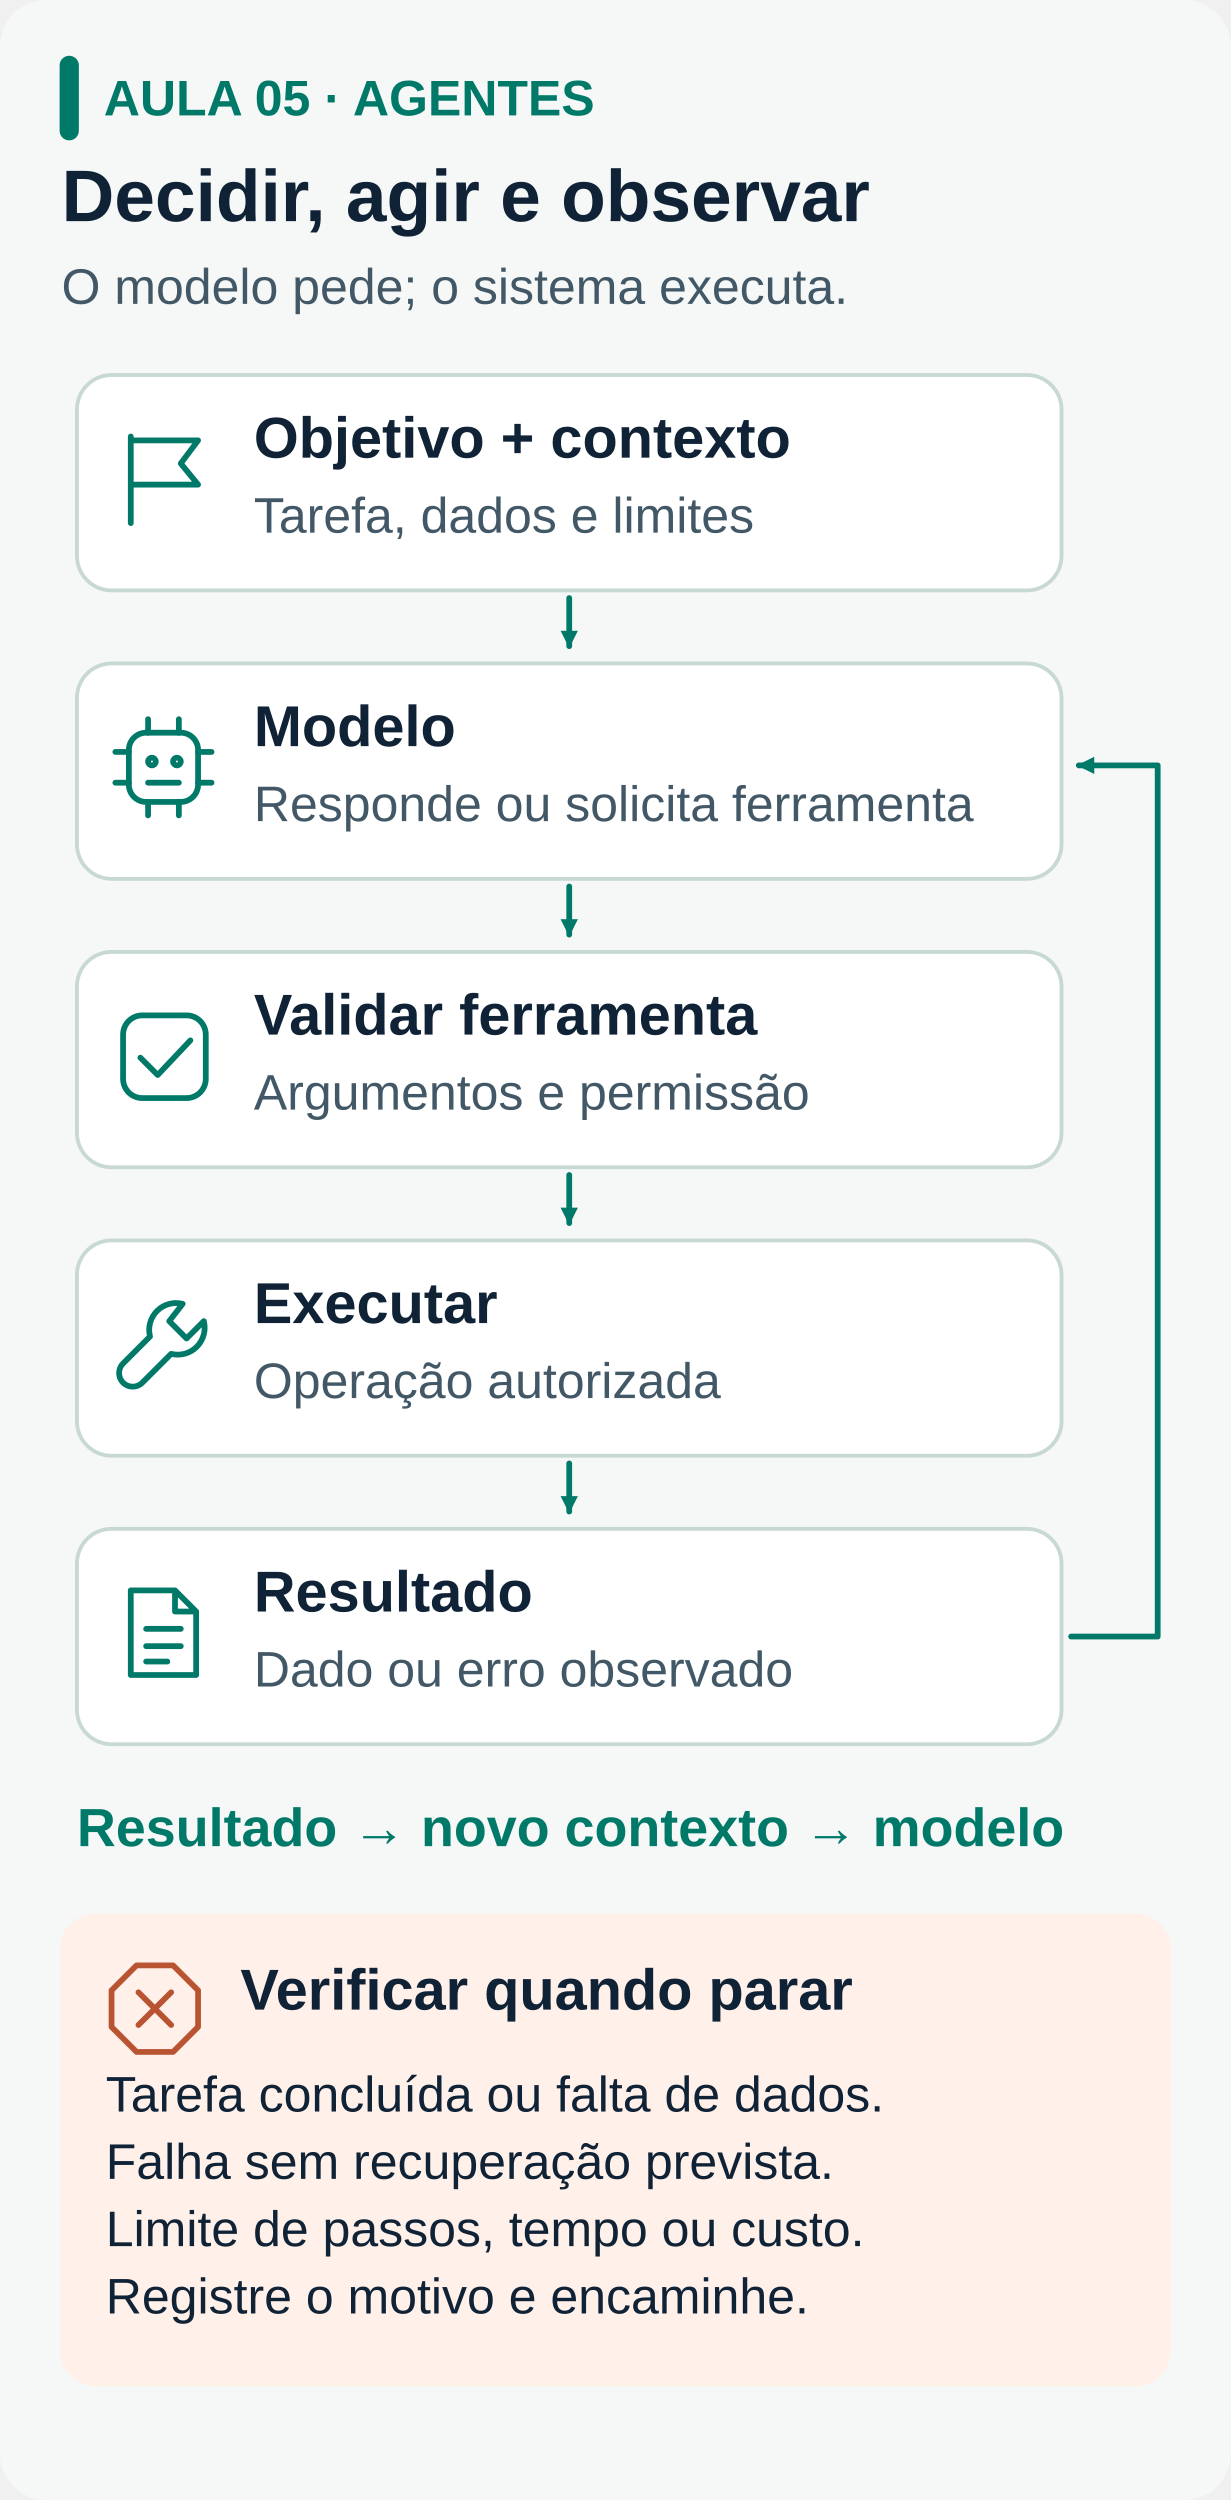
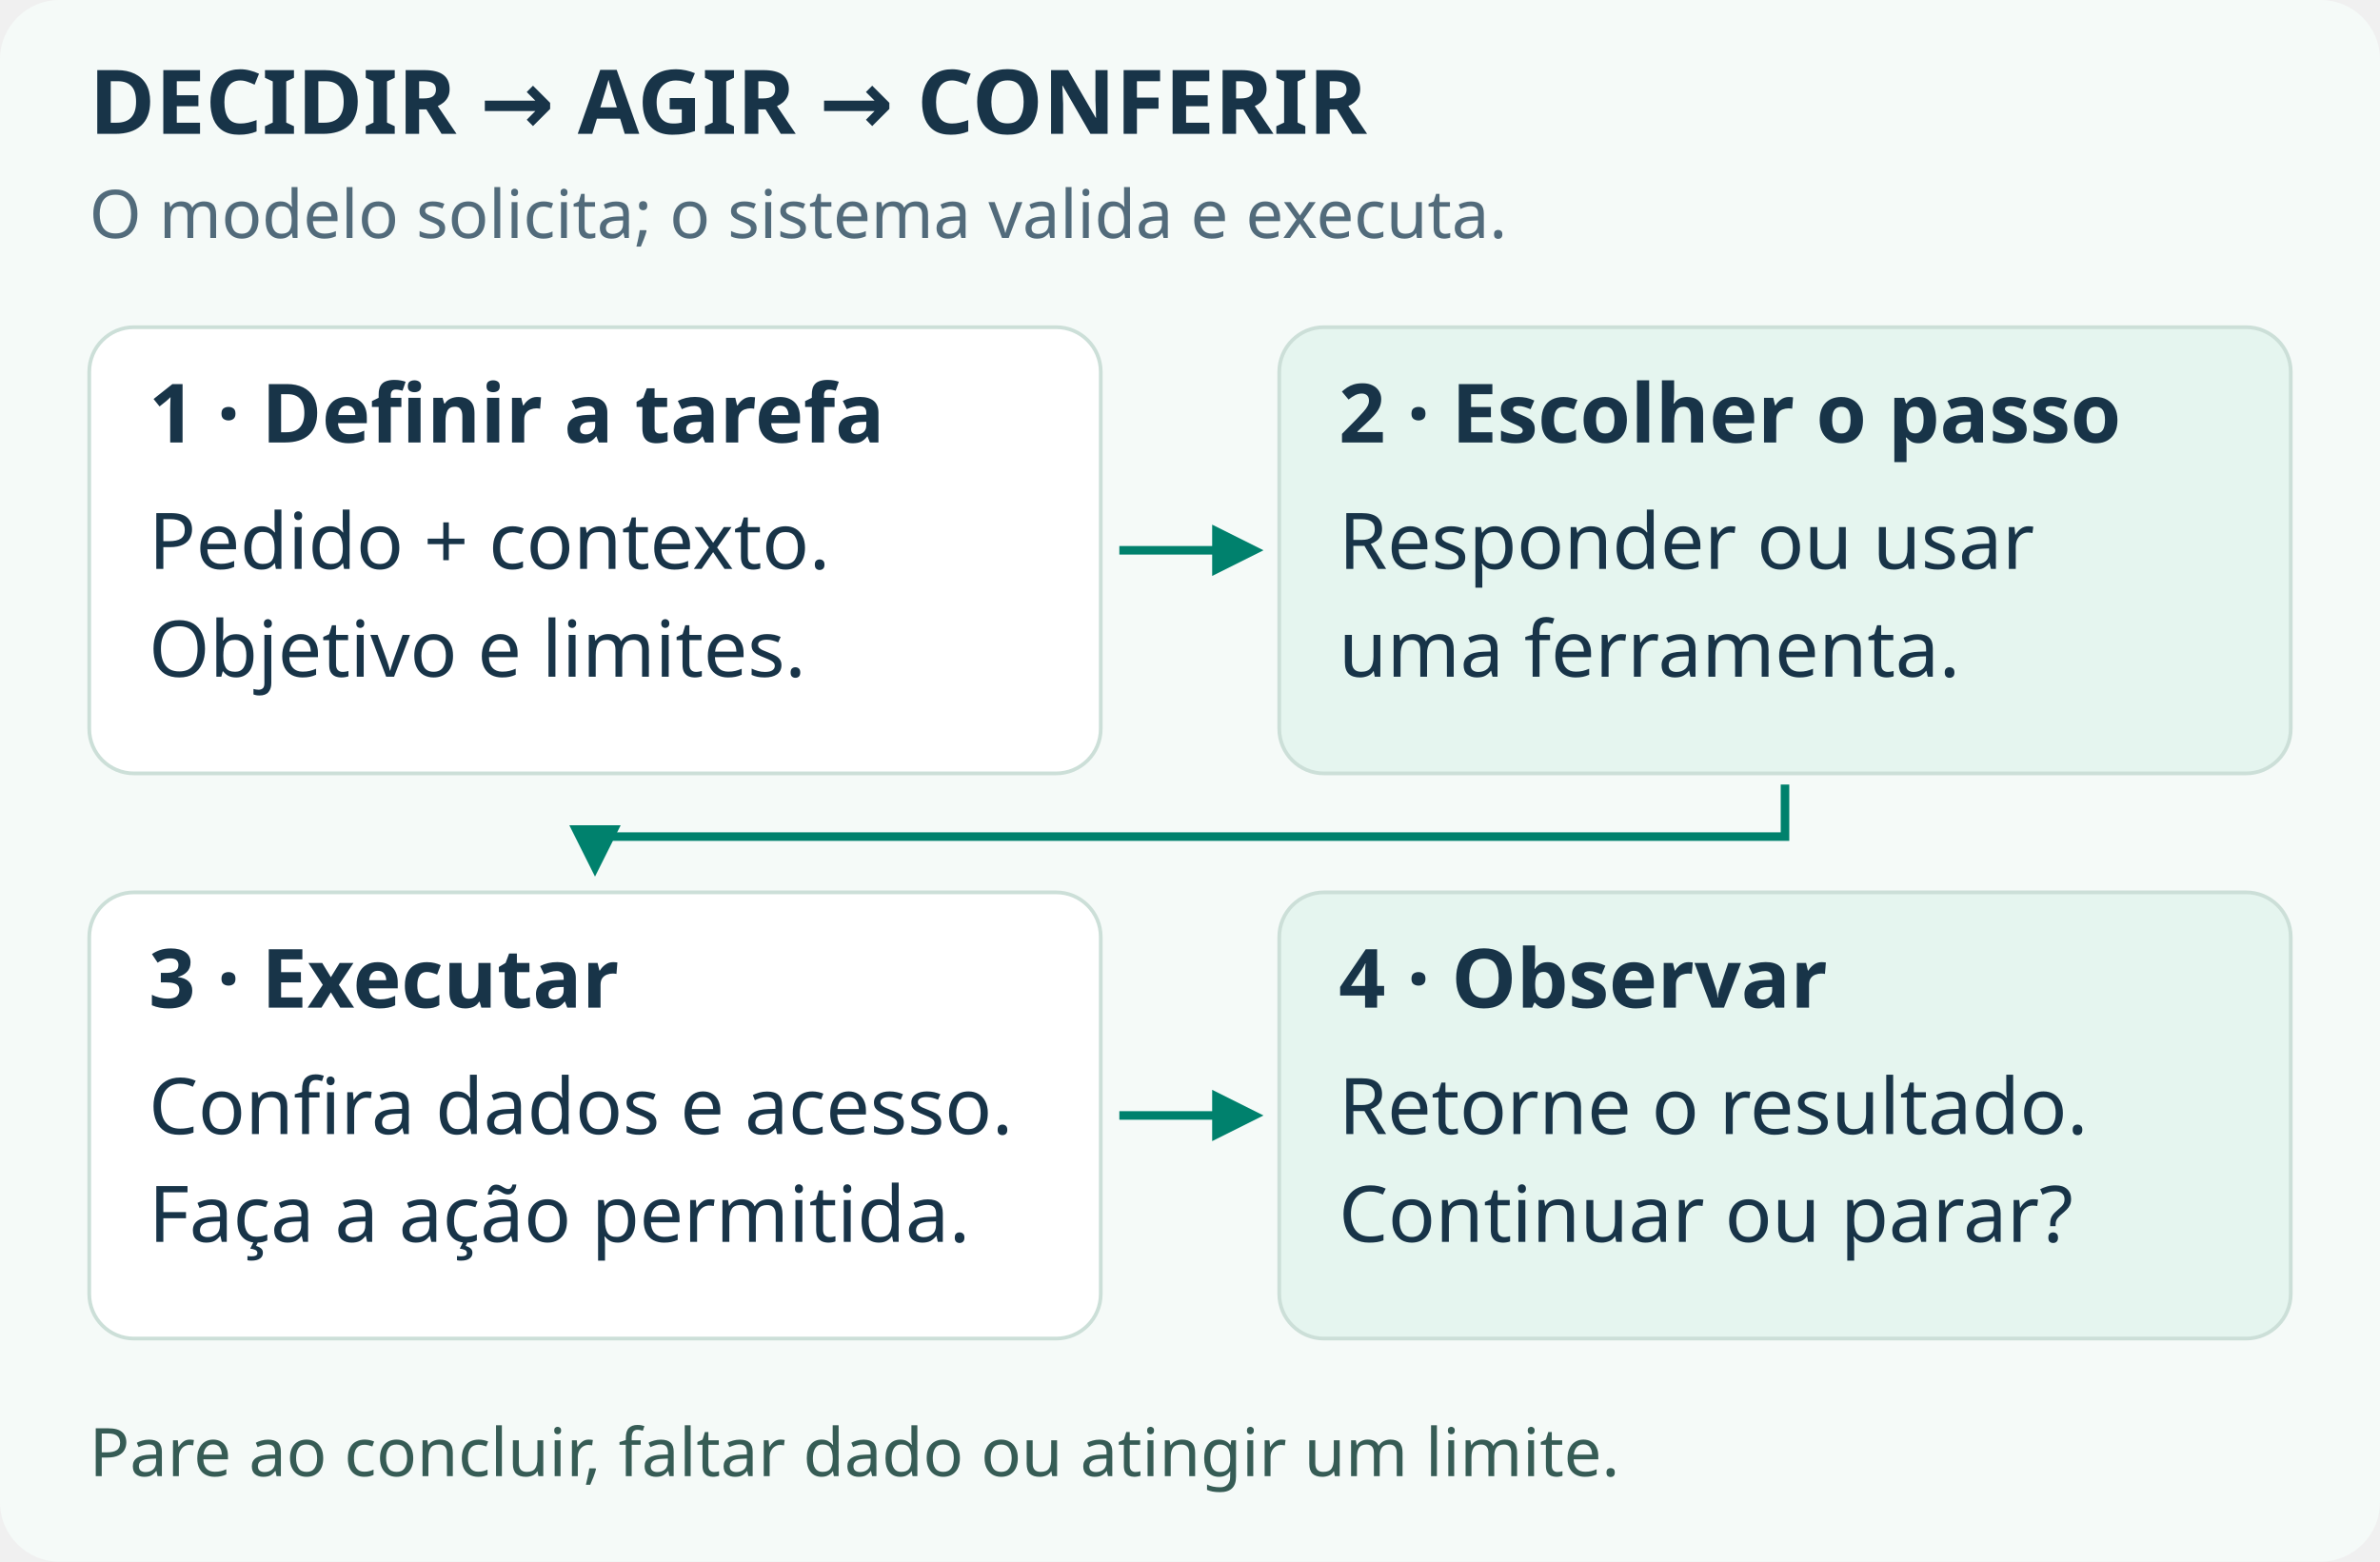
- <svg xmlns="http://www.w3.org/2000/svg" width="640" height="1300" viewBox="0 0 640 1300" role="img" aria-labelledby="title desc">
+ <svg xmlns="http://www.w3.org/2000/svg" viewBox="0 0 640 420" role="img" aria-labelledby="title desc">
  <defs>
-     <marker id="arrow" markerWidth="9" markerHeight="9" refX="8" refY="4.5" orient="auto" markerUnits="userSpaceOnUse">
-       <path d="M0 0 L9 4.5 L0 9Z" fill="#007969" />
-     </marker>
-     <marker id="arrow-coral" markerWidth="9" markerHeight="9" refX="8" refY="4.5" orient="auto" markerUnits="userSpaceOnUse">
-       <path d="M0 0 L9 4.5 L0 9Z" fill="#b95432" />
+     <marker id="arrow" viewBox="0 0 10 10" refX="8" refY="5" markerWidth="6" markerHeight="6" orient="auto-start-reverse">
+       <path d="M 0 0 L 10 5 L 0 10 Z" fill="#00816d" />
    </marker>
  </defs>
-   <rect width="640" height="1300" rx="24" fill="#f5f8f7" />
-   <rect x="32" y="30" width="8" height="42" rx="4" fill="#007969" stroke="#007969" stroke-width="2" />
-   <text x="54" y="60" font-family="Arial, Helvetica, sans-serif" font-size="26" font-weight="700" fill="#007969" text-anchor="start">
-     <tspan x="54" dy="0">AULA 05 · AGENTES</tspan>
-   </text>
-   <text x="32" y="115" font-family="Arial, Helvetica, sans-serif" font-size="38" font-weight="700" fill="#102236" text-anchor="start">
-     <tspan x="32" dy="0">Decidir, agir e observar</tspan>
-   </text>
-   <text x="32" y="158" font-family="Arial, Helvetica, sans-serif" font-size="26" font-weight="400" fill="#435866" text-anchor="start">
-     <tspan x="32" dy="0">O modelo pede; o sistema executa.</tspan>
-   </text>
-   <rect x="40" y="195" width="512" height="112" rx="18" fill="white" stroke="#c8d9d5" stroke-width="2" />
-   <g transform="translate(59,223)" stroke="#007969" stroke-width="3" stroke-linecap="round" stroke-linejoin="round" fill="none">
-     <path d="M9 49V4 M10 6H44L35 18L44 29H10" />
+   <rect width="640" height="420" rx="16" fill="#f5faf8" />
+   <g font-family="system-ui,Segoe UI,sans-serif">
+     <text x="24" y="36" font-size="24" font-weight="750" fill="#183448">DECIDIR → AGIR → CONFERIR</text>
+     <text x="24" y="64" font-size="18" font-weight="400" fill="#526b7b">O modelo solicita; o sistema valida e executa.</text>
+     <rect x="24" y="88" width="272" height="120" rx="12" fill="#ffffff" stroke="#ccdfd8" />
+     <text x="40" y="119" font-size="22" font-weight="720" fill="#183448">1 · Definir a tarefa</text>
+     <text x="40" y="153" font-size="21" font-weight="400" fill="#183448">Pedido + contexto.</text>
+     <text x="40" y="182" font-size="21" font-weight="400" fill="#183448">Objetivo e limites.</text>
+     <rect x="344" y="88" width="272" height="120" rx="12" fill="#e5f5ef" stroke="#ccdfd8" />
+     <text x="360" y="119" font-size="22" font-weight="720" fill="#183448">2 · Escolher o passo</text>
+     <text x="360" y="153" font-size="21" font-weight="400" fill="#183448">Responder ou usar</text>
+     <text x="360" y="182" font-size="21" font-weight="400" fill="#183448">uma ferramenta.</text>
+     <rect x="24" y="240" width="272" height="120" rx="12" fill="#ffffff" stroke="#ccdfd8" />
+     <text x="40" y="271" font-size="22" font-weight="720" fill="#183448">3 · Executar</text>
+     <text x="40" y="305" font-size="21" font-weight="400" fill="#183448">Confira dados e acesso.</text>
+     <text x="40" y="334" font-size="21" font-weight="400" fill="#183448">Faça a ação permitida.</text>
+     <rect x="344" y="240" width="272" height="120" rx="12" fill="#e5f5ef" stroke="#ccdfd8" />
+     <text x="360" y="271" font-size="22" font-weight="720" fill="#183448">4 · Observar</text>
+     <text x="360" y="305" font-size="21" font-weight="400" fill="#183448">Retorne o resultado.</text>
+     <text x="360" y="334" font-size="21" font-weight="400" fill="#183448">Continuar ou parar?</text>
+     <g stroke="#00816d" stroke-width="2.3" fill="none" marker-end="url(#arrow)">
+       <path d="M 301 148 H 337" />
+       <path d="M 480 211 V 225 H 160 V 233" />
+       <path d="M 301 300 H 337" />
+     </g>
+     <text x="24" y="397" font-size="18" font-weight="500" fill="#365c55">Pare ao concluir, faltar dado ou atingir um limite.</text>
  </g>
-   <text x="132" y="238" font-family="Arial, Helvetica, sans-serif" font-size="30" font-weight="700" fill="#102236" text-anchor="start">
-     <tspan x="132" dy="0">Objetivo + contexto</tspan>
-   </text>
-   <text x="132" y="277" font-family="Arial, Helvetica, sans-serif" font-size="26" font-weight="400" fill="#435866" text-anchor="start">
-     <tspan x="132" dy="0">Tarefa, dados e limites</tspan>
-   </text>
-   <path d="M296 311V336" fill="none" stroke="#007969" stroke-width="3" stroke-linecap="round" stroke-linejoin="round" marker-end="url(#arrow)" />
-   <rect x="40" y="345" width="512" height="112" rx="18" fill="white" stroke="#c8d9d5" stroke-width="2" />
-   <g transform="translate(59,373)" stroke="#007969" stroke-width="3" stroke-linecap="round" stroke-linejoin="round" fill="none">
-     <rect x="8" y="8" width="36" height="36" rx="9" />
-     <path d="M18 1V8 M34 1V8 M18 44V51 M34 44V51 M1 18H8 M1 34H8 M44 18H51 M44 34H51" />
-     <circle cx="20" cy="23" r="2" />
-     <circle cx="33" cy="23" r="2" />
-     <path d="M18 34H34" />
-   </g>
-   <text x="132" y="388" font-family="Arial, Helvetica, sans-serif" font-size="30" font-weight="700" fill="#102236" text-anchor="start">
-     <tspan x="132" dy="0">Modelo</tspan>
-   </text>
-   <text x="132" y="427" font-family="Arial, Helvetica, sans-serif" font-size="26" font-weight="400" fill="#435866" text-anchor="start">
-     <tspan x="132" dy="0">Responde ou solicita ferramenta</tspan>
-   </text>
-   <path d="M296 461V486" fill="none" stroke="#007969" stroke-width="3" stroke-linecap="round" stroke-linejoin="round" marker-end="url(#arrow)" />
-   <rect x="40" y="495" width="512" height="112" rx="18" fill="white" stroke="#c8d9d5" stroke-width="2" />
-   <g transform="translate(59,523)" stroke="#007969" stroke-width="3" stroke-linecap="round" stroke-linejoin="round" fill="none">
-     <rect x="5" y="5" width="43" height="43" rx="10" />
-     <path d="M14 27L23 36L40 18" />
-   </g>
-   <text x="132" y="538" font-family="Arial, Helvetica, sans-serif" font-size="30" font-weight="700" fill="#102236" text-anchor="start">
-     <tspan x="132" dy="0">Validar ferramenta</tspan>
-   </text>
-   <text x="132" y="577" font-family="Arial, Helvetica, sans-serif" font-size="26" font-weight="400" fill="#435866" text-anchor="start">
-     <tspan x="132" dy="0">Argumentos e permissão</tspan>
-   </text>
-   <path d="M296 611V636" fill="none" stroke="#007969" stroke-width="3" stroke-linecap="round" stroke-linejoin="round" marker-end="url(#arrow)" />
-   <rect x="40" y="645" width="512" height="112" rx="18" fill="white" stroke="#c8d9d5" stroke-width="2" />
-   <g transform="translate(59,673)" stroke="#007969" stroke-width="3" stroke-linecap="round" stroke-linejoin="round" fill="none">
-     <path d="M36 5A14 14 0 0 0 19 22L5 36A7 7 0 0 0 15 46L30 31A14 14 0 0 0 47 14L38 23L29 14Z" />
-   </g>
-   <text x="132" y="688" font-family="Arial, Helvetica, sans-serif" font-size="30" font-weight="700" fill="#102236" text-anchor="start">
-     <tspan x="132" dy="0">Executar</tspan>
-   </text>
-   <text x="132" y="727" font-family="Arial, Helvetica, sans-serif" font-size="26" font-weight="400" fill="#435866" text-anchor="start">
-     <tspan x="132" dy="0">Operação autorizada</tspan>
-   </text>
-   <path d="M296 761V786" fill="none" stroke="#007969" stroke-width="3" stroke-linecap="round" stroke-linejoin="round" marker-end="url(#arrow)" />
-   <rect x="40" y="795" width="512" height="112" rx="18" fill="white" stroke="#c8d9d5" stroke-width="2" />
-   <g transform="translate(59,823)" stroke="#007969" stroke-width="3" stroke-linecap="round" stroke-linejoin="round" fill="none">
-     <path d="M9 4H32L43 15V48H9Z M32 4V15H43 M17 24H35 M17 33H35 M17 41H28" />
-   </g>
-   <text x="132" y="838" font-family="Arial, Helvetica, sans-serif" font-size="30" font-weight="700" fill="#102236" text-anchor="start">
-     <tspan x="132" dy="0">Resultado</tspan>
-   </text>
-   <text x="132" y="877" font-family="Arial, Helvetica, sans-serif" font-size="26" font-weight="400" fill="#435866" text-anchor="start">
-     <tspan x="132" dy="0">Dado ou erro observado</tspan>
-   </text>
-   <path d="M557 851H602V398H561" fill="none" stroke="#007969" stroke-width="3" stroke-linecap="round" stroke-linejoin="round" marker-end="url(#arrow)" />
-   <text x="40" y="960" font-family="Arial, Helvetica, sans-serif" font-size="28" font-weight="700" fill="#007969" text-anchor="start">
-     <tspan x="40" dy="0">Resultado → novo contexto → modelo</tspan>
-   </text>
-   <rect x="32" y="996" width="576" height="244" rx="18" fill="#fff0e9" stroke="#fff0e9" stroke-width="2" />
-   <g transform="translate(54,1018)" stroke="#b95432" stroke-width="3" stroke-linecap="round" stroke-linejoin="round" fill="none">
-     <path d="M17 4H36L49 17V36L36 49H17L4 36V17Z" />
-     <path d="M18 18L35 35 M35 18L18 35" />
-   </g>
-   <text x="125" y="1045" font-family="Arial, Helvetica, sans-serif" font-size="30" font-weight="700" fill="#102236" text-anchor="start">
-     <tspan x="125" dy="0">Verificar quando parar</tspan>
-   </text>
-   <text x="55" y="1098" font-family="Arial, Helvetica, sans-serif" font-size="26" font-weight="400" fill="#102236" text-anchor="start">
-     <tspan x="55" dy="0">Tarefa concluída ou falta de dados.</tspan>
-     <tspan x="55" dy="35">Falha sem recuperação prevista.</tspan>
-     <tspan x="55" dy="35">Limite de passos, tempo ou custo.</tspan>
-     <tspan x="55" dy="35">Registre o motivo e encaminhe.</tspan>
-   </text>
</svg>
